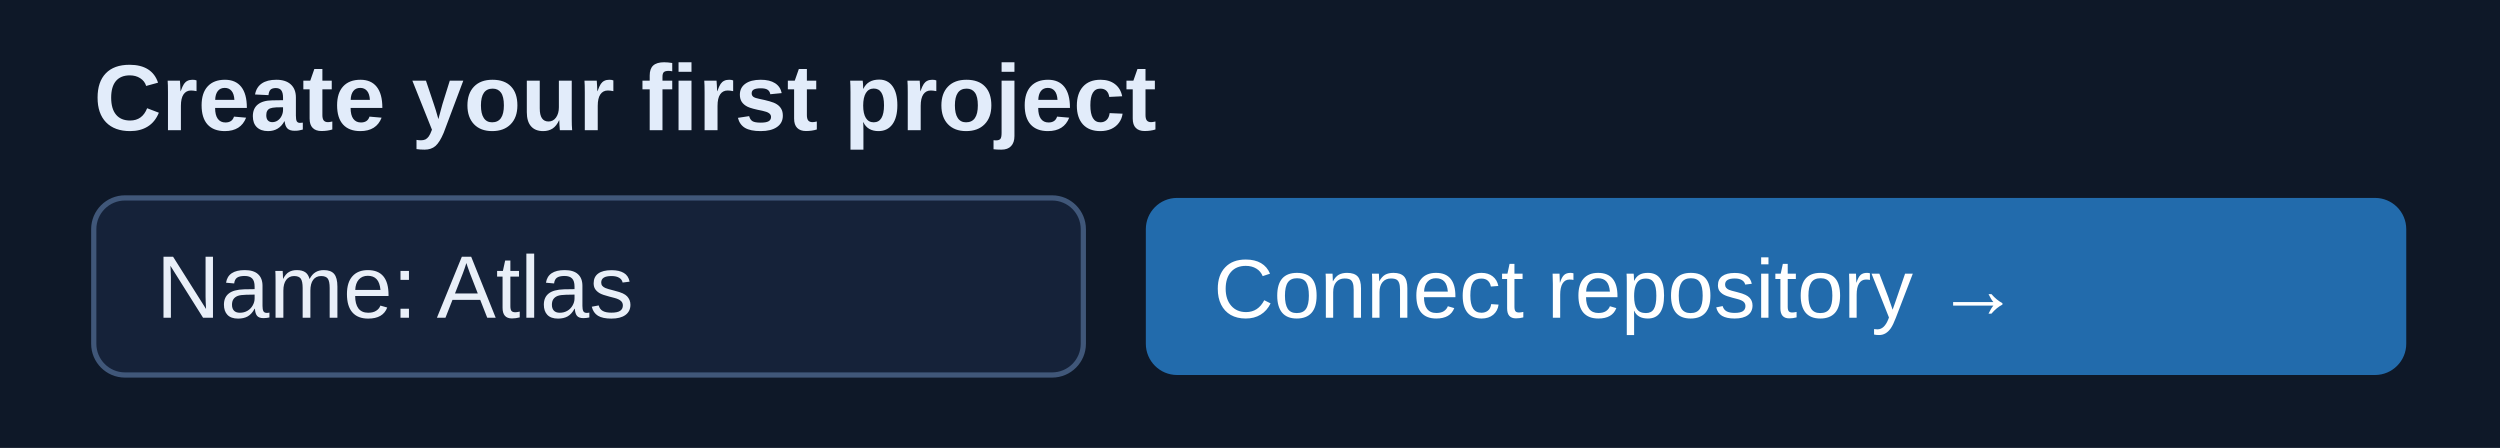
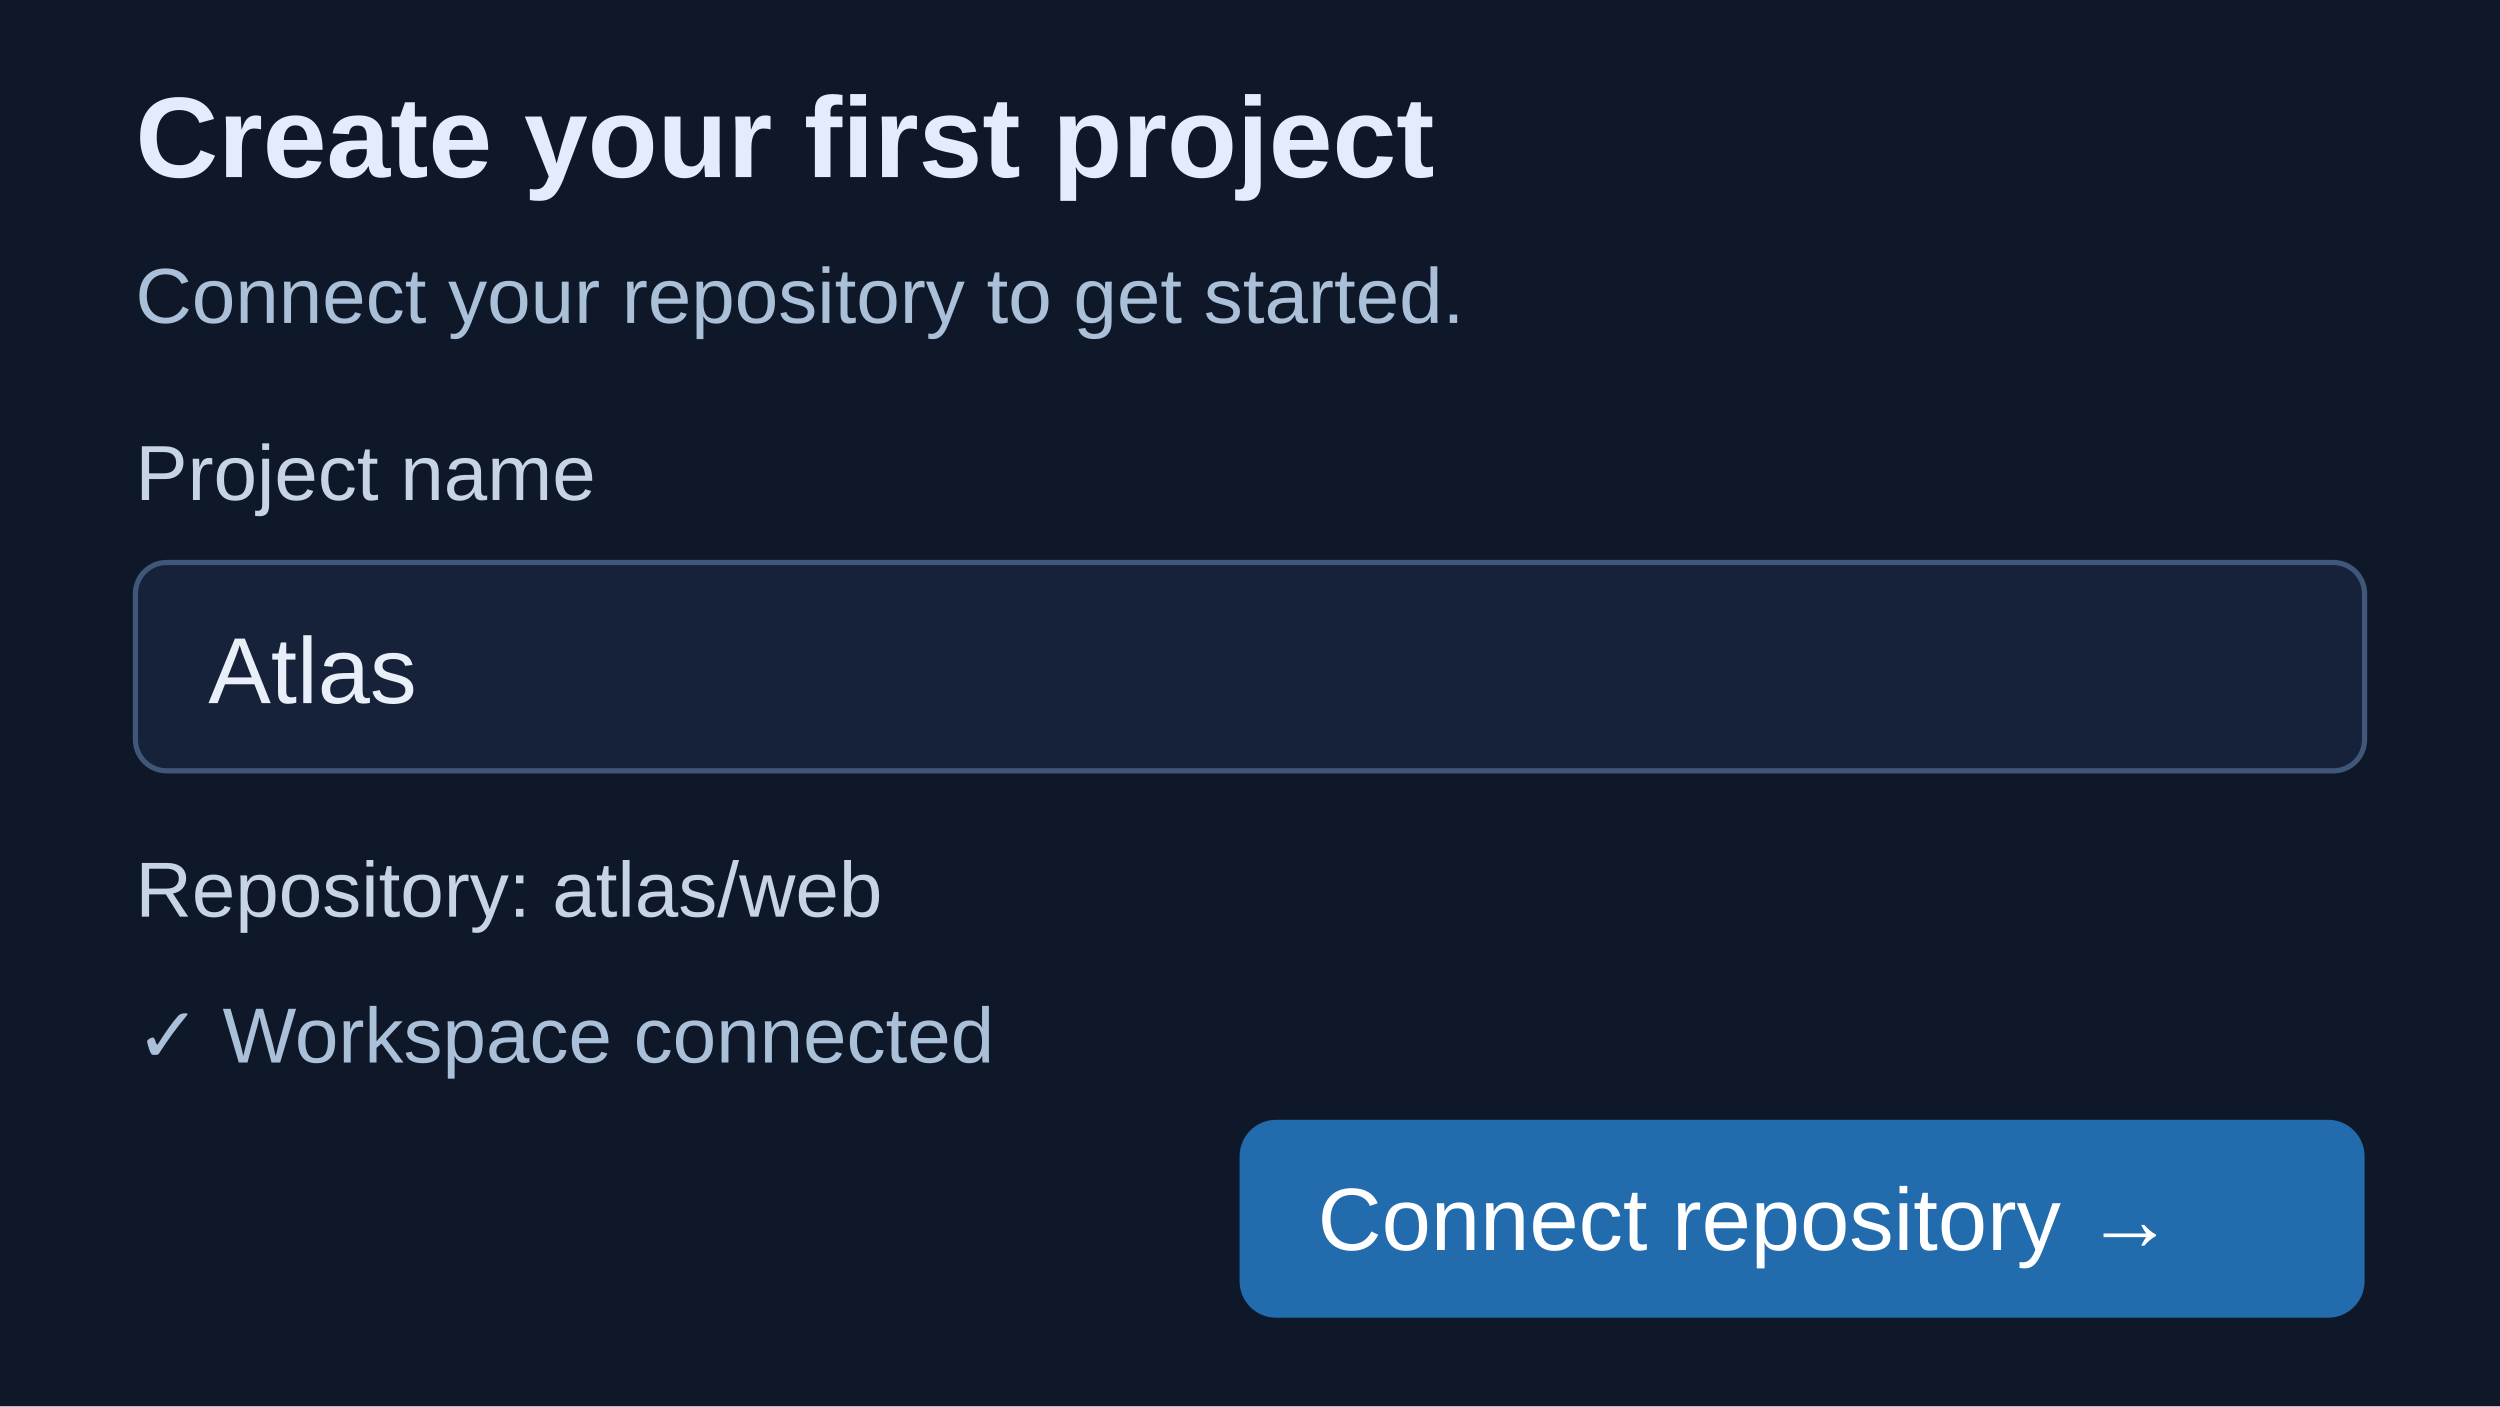
- <svg xmlns="http://www.w3.org/2000/svg" width="480" height="86" viewBox="0 0 480 86">
-   <rect width="480" height="86" fill="#0e1828" />
+ <svg xmlns="http://www.w3.org/2000/svg" width="480" height="270" viewBox="0 0 480 270">
+   <rect width="480" height="270" fill="#0e1828" />
  <g font-family="Arial, sans-serif">
-     <text x="18" y="25" fill="#e2ecfa" font-size="18" font-weight="600">Create your first project</text>
-     <rect x="18" y="38" width="190" height="34" rx="6" fill="#152239" stroke="#405779" />
-     <text x="30" y="61" fill="#e9eff8" font-size="17">Name: Atlas</text>
-     <rect x="220" y="38" width="242" height="34" rx="6" fill="#226bac" />
-     <text x="233" y="61" fill="white" font-size="16">Connect repository →</text>
+     <text x="26" y="34" fill="#e2ecfa" font-size="22" font-weight="600">Create your first project</text>
+     <text x="26" y="62" fill="#aabfd8" font-size="15">Connect your repository to get started.</text>
+     <text x="26" y="96" fill="#c6d4e5" font-size="15">Project name</text>
+     <rect x="26" y="108" width="428" height="40" rx="6" fill="#152239" stroke="#405779" />
+     <text x="40" y="135" fill="#e9eff8" font-size="18">Atlas</text>
+     <text x="26" y="176" fill="#c6d4e5" font-size="15">Repository: atlas/web</text>
+     <text x="26" y="204" fill="#aabfd8" font-size="15">✓ Workspace connected</text>
+     <rect x="238" y="215" width="216" height="38" rx="7" fill="#226bac" />
+     <text x="253" y="240" fill="white" font-size="17">Connect repository →</text>
  </g>
</svg>
